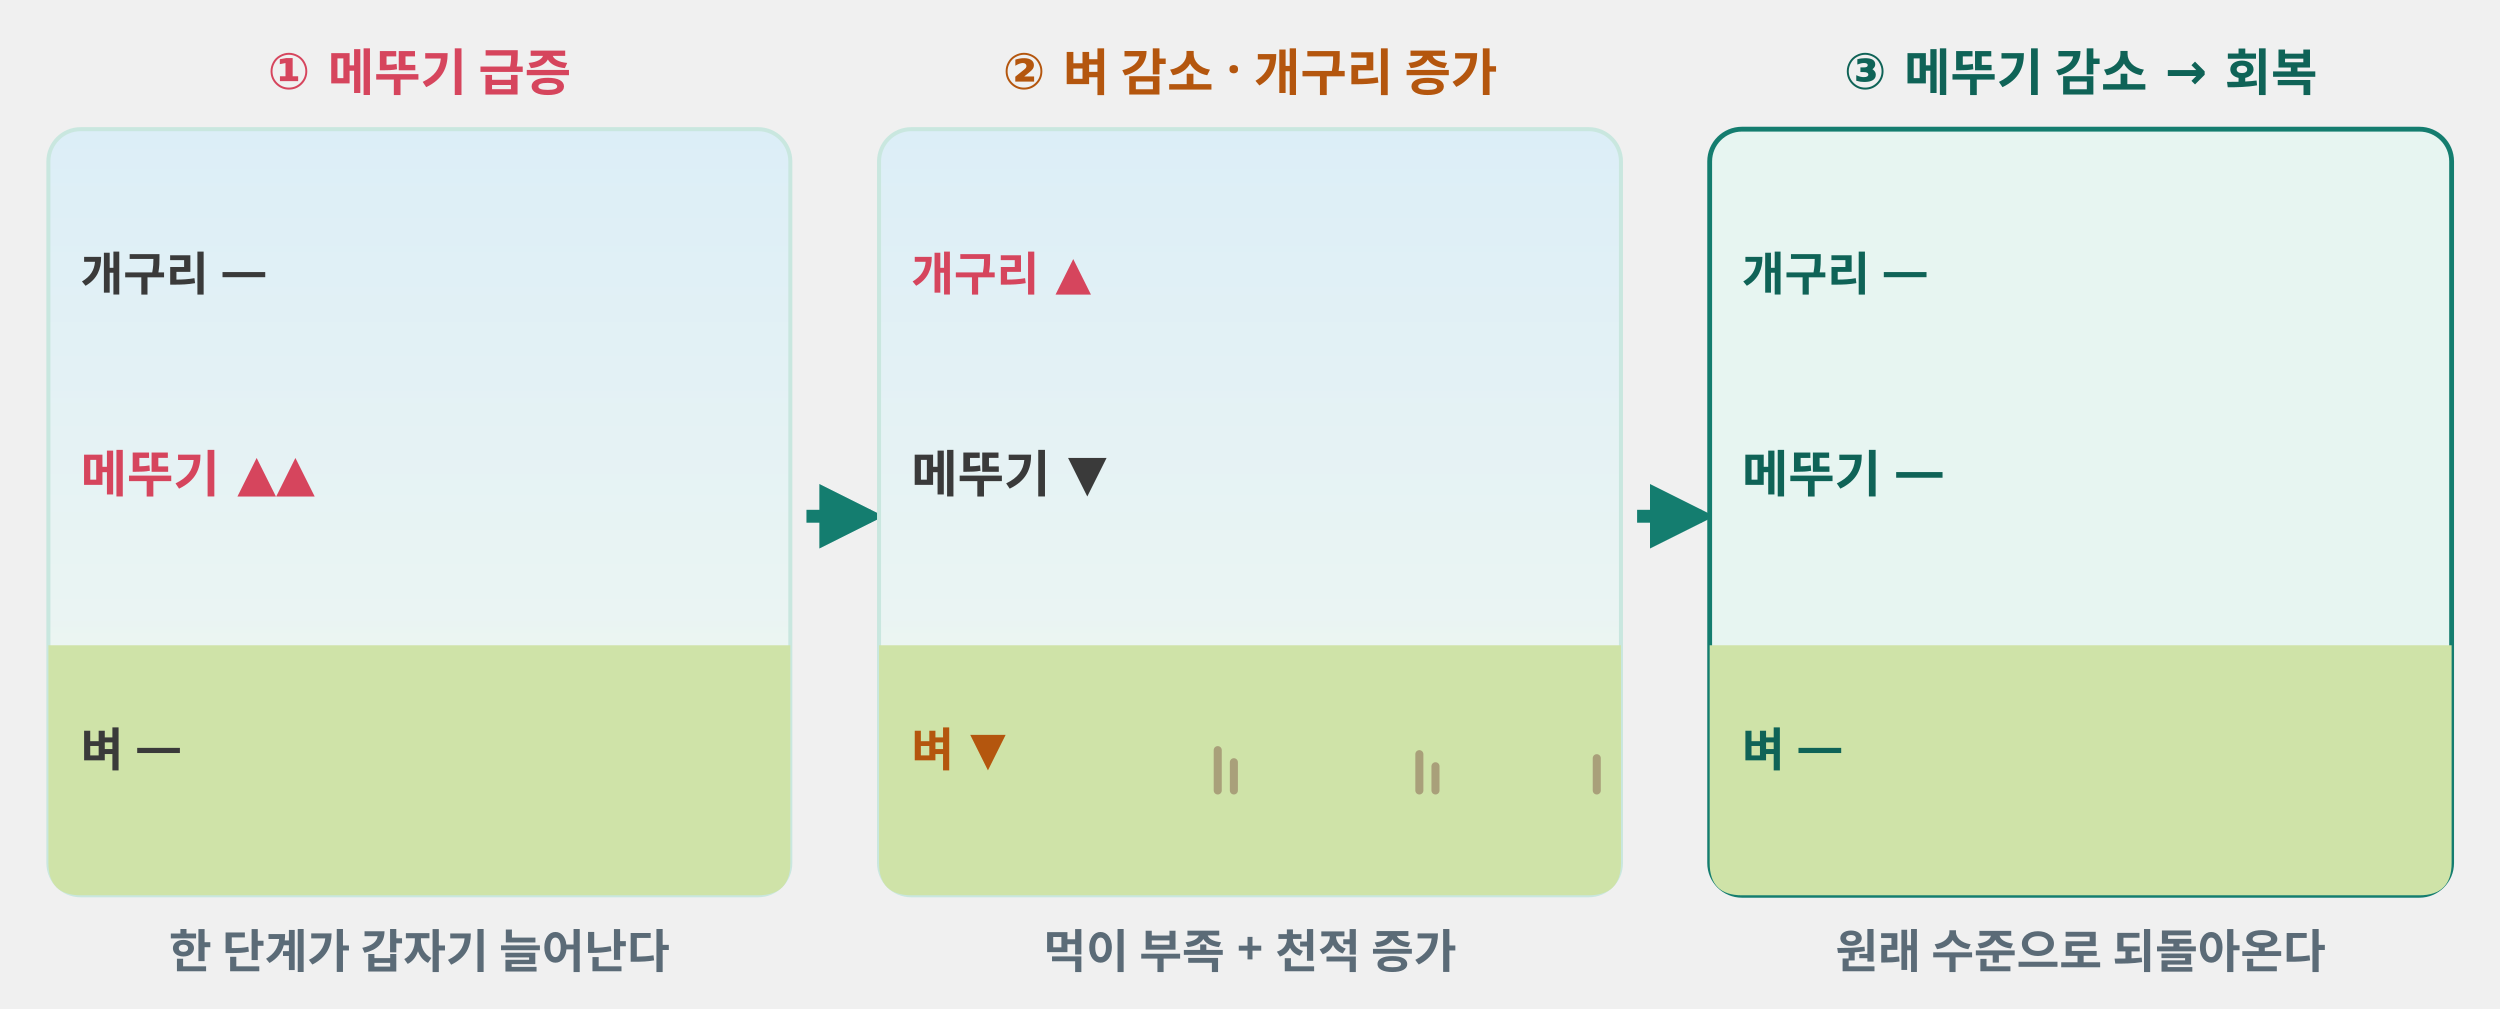
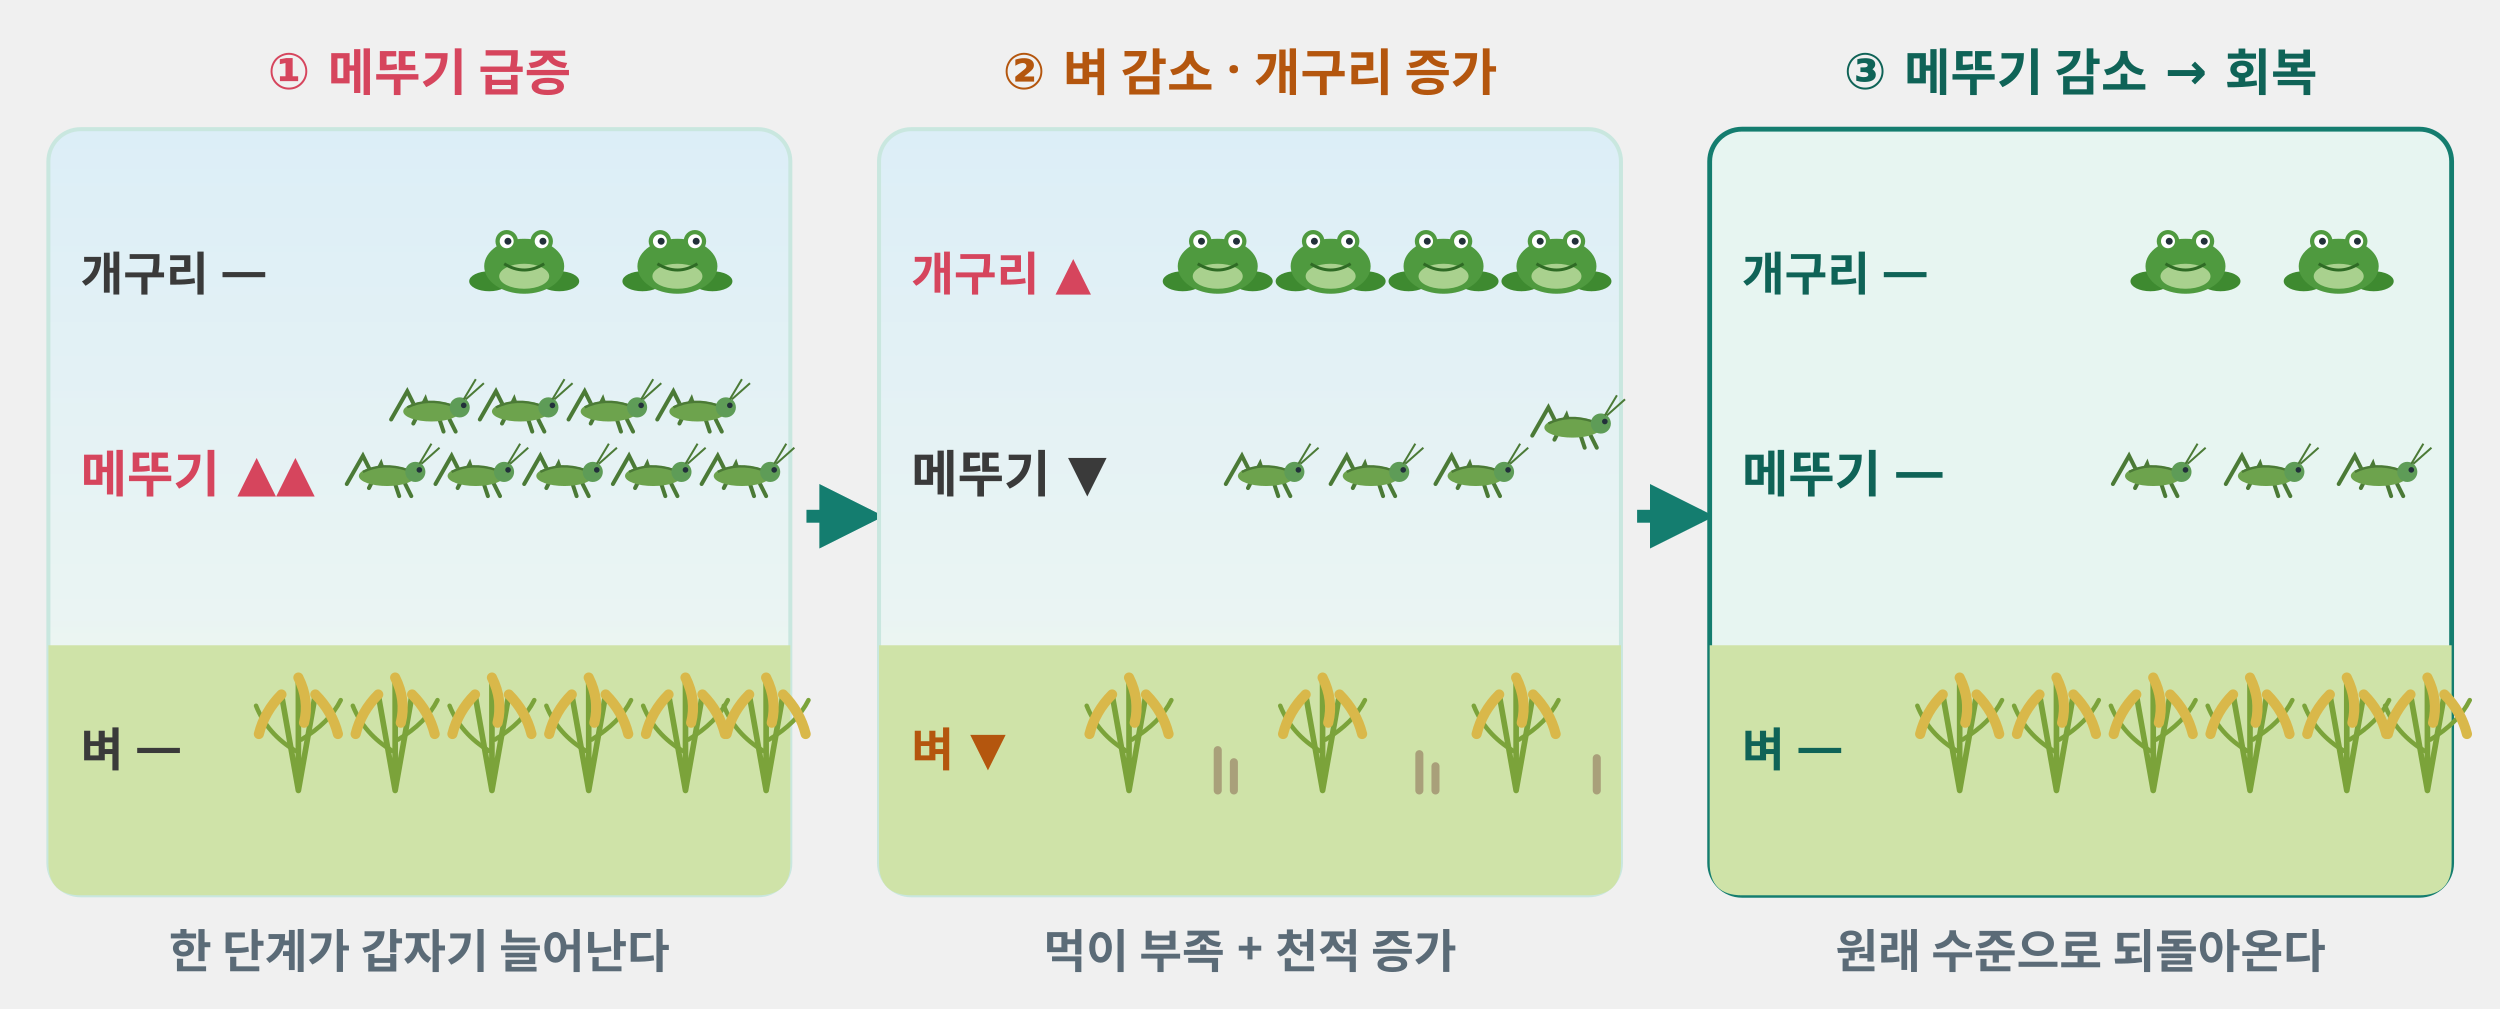
<svg width="600" height="242" viewBox="0 0 620 250" font-family="PC Sans">
  <defs>
    <marker id="arrBig-2202-03" markerWidth="5" markerHeight="5" refX="4" refY="2.5" orient="auto">
      <path d="M0,0 L5,2.5 L0,5 Z" fill="#147D6F" />
    </marker>
+     <g id="sy-frog-2202-03">
+       <ellipse cx="-14" cy="6" rx="8" ry="4" fill="#3E8A30" />
+       <ellipse cx="14" cy="6" rx="8" ry="4" fill="#3E8A30" />
+       <ellipse rx="16" ry="11" fill="#4F9A3F" />
+       <ellipse cy="4" rx="10" ry="5" fill="#A9D18E" />
+       <circle cx="-7" cy="-10" r="4.5" fill="#4F9A3F" />
+       <circle cx="7" cy="-10" r="4.5" fill="#4F9A3F" />
+       <circle cx="-7" cy="-10" r="2.8" fill="#fff" />
+       <circle cx="7" cy="-10" r="2.8" fill="#fff" />
+       <circle cx="-6.5" cy="-10" r="1.4" fill="#22303A" />
+       <circle cx="7.5" cy="-10" r="1.4" fill="#22303A" />
+       <path d="M-8,-1 q8,5 16,0" stroke="#2F6B25" stroke-width="1.2" fill="none" />
+     </g>
+     <g id="sy-hopper-2202-03">
+       <path d="M-6,2 L-12,-10 L-20,4 M0,3 L-3,-6 L-9,6 M4,4 l2,6 M9,4 l3,6" stroke="#4B7A36" stroke-width="2" fill="none" stroke-linecap="round" />
+       <ellipse rx="14" ry="5" fill="#6DA34D" />
+       <path d="M-12,-2 q10,-5 22,-1" stroke="#4B7A36" stroke-width="1.2" fill="none" />
+       <circle cx="14" cy="-2" r="5" fill="#5E9C57" />
+       <circle cx="16" cy="-3" r="1.4" fill="#22303A" />
+       <path d="M17,-6 l9,-8 M16,-6 l6,-10" stroke="#4B7A36" stroke-width="1" fill="none" />
+     </g>
+     <g id="sy-rice-2202-03">
+       <path d="M0,0 L-6,-34 M0,0 L0,-40 M0,0 L6,-34" stroke="#7BA33A" stroke-width="2" fill="none" stroke-linecap="round" />
+       <path d="M-1,-14 q-10,-6 -14,-16 M1,-18 q10,-6 14,-14" stroke="#7BA33A" stroke-width="1.6" fill="none" stroke-linecap="round" />
+       <path d="M-6,-34 q-6,6 -8,14 M0,-40 q4,8 2,16 M6,-34 q6,6 8,14" stroke="#D9B84A" stroke-width="3.6" fill="none" stroke-linecap="round" />
+     </g>
  </defs>
  <defs>
    <linearGradient id="sky3-2202-03" x1="0" y1="0" x2="0" y2="1">
      <stop offset="0" stop-color="#DCEEF7" />
      <stop offset="1" stop-color="#F2F8F0" />
    </linearGradient>
  </defs>
  <g font-weight="800">
    <g transform="translate(12,0)">
      <text x="92" y="22" text-anchor="middle" font-size="12.5" fill="#D6455D">① 메뚜기 급증</text>
      <rect x="0" y="32" width="184" height="190" rx="8" fill="url(#sky3-2202-03)" stroke="#C9E7DF" stroke-width="1" />
      <path d="M0,160 h184 v54 q0,8 -8,8 h-168 q-8,0 -8,-8 z" fill="#CFE3A8" />
      <g font-size="11.5" fill="#3A3A3A">
        <text x="8" y="72">개구리 —</text>
        <text x="8" y="122" fill="#D6455D" font-size="12.5">메뚜기 ▲▲</text>
        <text x="8" y="190">벼 —</text>
      </g>
-       <use href="#sy-frog" transform="translate(118,66) scale(0.62)" />
-       <use href="#sy-frog" transform="translate(156,66) scale(0.62)" />
+       <use href="#sy-frog-2202-03" transform="translate(118,66) scale(0.62)" />
+       <use href="#sy-frog-2202-03" transform="translate(156,66) scale(0.62)" />
      <g transform="translate(0,118)">
-         <use href="#sy-hopper" transform="translate(84,0) scale(0.5)" />
-         <use href="#sy-hopper" transform="translate(106,0) scale(0.5)" />
-         <use href="#sy-hopper" transform="translate(128,0) scale(0.5)" />
-         <use href="#sy-hopper" transform="translate(150,0) scale(0.5)" />
-         <use href="#sy-hopper" transform="translate(172,0) scale(0.5)" />
-         <use href="#sy-hopper" transform="translate(95,-16) scale(0.5)" />
-         <use href="#sy-hopper" transform="translate(117,-16) scale(0.5)" />
-         <use href="#sy-hopper" transform="translate(139,-16) scale(0.5)" />
-         <use href="#sy-hopper" transform="translate(161,-16) scale(0.5)" />
+         <use href="#sy-hopper-2202-03" transform="translate(84,0) scale(0.5)" />
+         <use href="#sy-hopper-2202-03" transform="translate(106,0) scale(0.5)" />
+         <use href="#sy-hopper-2202-03" transform="translate(128,0) scale(0.5)" />
+         <use href="#sy-hopper-2202-03" transform="translate(150,0) scale(0.5)" />
+         <use href="#sy-hopper-2202-03" transform="translate(172,0) scale(0.5)" />
+         <use href="#sy-hopper-2202-03" transform="translate(95,-16) scale(0.5)" />
+         <use href="#sy-hopper-2202-03" transform="translate(117,-16) scale(0.5)" />
+         <use href="#sy-hopper-2202-03" transform="translate(139,-16) scale(0.5)" />
+         <use href="#sy-hopper-2202-03" transform="translate(161,-16) scale(0.5)" />
      </g>
      <g transform="translate(0,196)">
-         <use href="#sy-rice" transform="translate(62,0) scale(0.7)" />
-         <use href="#sy-rice" transform="translate(86,0) scale(0.7)" />
-         <use href="#sy-rice" transform="translate(110,0) scale(0.7)" />
-         <use href="#sy-rice" transform="translate(134,0) scale(0.7)" />
-         <use href="#sy-rice" transform="translate(158,0) scale(0.7)" />
-         <use href="#sy-rice" transform="translate(178,0) scale(0.7)" />
+         <use href="#sy-rice-2202-03" transform="translate(62,0) scale(0.7)" />
+         <use href="#sy-rice-2202-03" transform="translate(86,0) scale(0.7)" />
+         <use href="#sy-rice-2202-03" transform="translate(110,0) scale(0.7)" />
+         <use href="#sy-rice-2202-03" transform="translate(134,0) scale(0.7)" />
+         <use href="#sy-rice-2202-03" transform="translate(158,0) scale(0.7)" />
+         <use href="#sy-rice-2202-03" transform="translate(178,0) scale(0.7)" />
      </g>
      <text x="92" y="240" text-anchor="middle" font-size="11.5" fill="#5B6B77">한 단계가 갑자기 늘어난다</text>
    </g>
    <line x1="200" y1="128" x2="216" y2="128" stroke="#147D6F" stroke-width="3.2" marker-end="url(#arrBig-2202-03)" />
    <g transform="translate(218,0)">
      <text x="92" y="22" text-anchor="middle" font-size="12.5" fill="#B4560E">② 벼 감소 · 개구리 증가</text>
      <rect x="0" y="32" width="184" height="190" rx="8" fill="url(#sky3-2202-03)" stroke="#C9E7DF" stroke-width="1" />
      <path d="M0,160 h184 v54 q0,8 -8,8 h-168 q-8,0 -8,-8 z" fill="#CFE3A8" />
      <g font-size="11.5" fill="#3A3A3A">
        <text x="8" y="72" fill="#D6455D">개구리 ▲</text>
        <text x="8" y="122" font-size="12.5">메뚜기 ▼</text>
        <text x="8" y="190" fill="#B4560E">벼 ▼</text>
      </g>
-       <use href="#sy-frog" transform="translate(84,66) scale(0.62)" />
-       <use href="#sy-frog" transform="translate(112,66) scale(0.62)" />
-       <use href="#sy-frog" transform="translate(140,66) scale(0.62)" />
-       <use href="#sy-frog" transform="translate(168,66) scale(0.62)" />
+       <use href="#sy-frog-2202-03" transform="translate(84,66) scale(0.62)" />
+       <use href="#sy-frog-2202-03" transform="translate(112,66) scale(0.62)" />
+       <use href="#sy-frog-2202-03" transform="translate(140,66) scale(0.62)" />
+       <use href="#sy-frog-2202-03" transform="translate(168,66) scale(0.62)" />
      <g transform="translate(0,118)">
-         <use href="#sy-hopper" transform="translate(96,0) scale(0.5)" />
-         <use href="#sy-hopper" transform="translate(122,0) scale(0.5)" />
-         <use href="#sy-hopper" transform="translate(148,0) scale(0.5)" />
-         <use href="#sy-hopper" transform="translate(172,-12) scale(0.5)" />
+         <use href="#sy-hopper-2202-03" transform="translate(96,0) scale(0.5)" />
+         <use href="#sy-hopper-2202-03" transform="translate(122,0) scale(0.5)" />
+         <use href="#sy-hopper-2202-03" transform="translate(148,0) scale(0.5)" />
+         <use href="#sy-hopper-2202-03" transform="translate(172,-12) scale(0.5)" />
      </g>
      <g transform="translate(0,196)">
-         <use href="#sy-rice" transform="translate(62,0) scale(0.7)" />
-         <use href="#sy-rice" transform="translate(110,0) scale(0.7)" />
-         <use href="#sy-rice" transform="translate(158,0) scale(0.7)" />
+         <use href="#sy-rice-2202-03" transform="translate(62,0) scale(0.7)" />
+         <use href="#sy-rice-2202-03" transform="translate(110,0) scale(0.7)" />
+         <use href="#sy-rice-2202-03" transform="translate(158,0) scale(0.7)" />
        <path d="M84,0 l0,-10 M88,0 l0,-7 M134,0 l0,-9 M138,0 l0,-6 M178,0 l0,-8" stroke="#A9A07A" stroke-width="2" stroke-linecap="round" />
      </g>
      <text x="92" y="240" text-anchor="middle" font-size="11.5" fill="#5B6B77">먹이 부족 + 천적 증가</text>
    </g>
    <line x1="406" y1="128" x2="422" y2="128" stroke="#147D6F" stroke-width="3.2" marker-end="url(#arrBig-2202-03)" />
    <g transform="translate(424,0)">
      <text x="92" y="22" text-anchor="middle" font-size="12.5" fill="#0F6357">③ 메뚜기 감소 → 회복</text>
      <rect x="0" y="32" width="184" height="190" rx="8" fill="#E7F5F1" stroke="#147D6F" stroke-width="1.2" />
      <path d="M0,160 h184 v54 q0,8 -8,8 h-168 q-8,0 -8,-8 z" fill="#CFE3A8" />
      <g font-size="11.5" fill="#0F6357">
        <text x="8" y="72">개구리 —</text>
        <text x="8" y="122" font-size="12.5">메뚜기 —</text>
        <text x="8" y="190">벼 —</text>
      </g>
-       <use href="#sy-frog" transform="translate(118,66) scale(0.62)" />
-       <use href="#sy-frog" transform="translate(156,66) scale(0.62)" />
+       <use href="#sy-frog-2202-03" transform="translate(118,66) scale(0.62)" />
+       <use href="#sy-frog-2202-03" transform="translate(156,66) scale(0.62)" />
      <g transform="translate(0,118)">
-         <use href="#sy-hopper" transform="translate(110,0) scale(0.5)" />
-         <use href="#sy-hopper" transform="translate(138,0) scale(0.5)" />
-         <use href="#sy-hopper" transform="translate(166,0) scale(0.5)" />
+         <use href="#sy-hopper-2202-03" transform="translate(110,0) scale(0.5)" />
+         <use href="#sy-hopper-2202-03" transform="translate(138,0) scale(0.5)" />
+         <use href="#sy-hopper-2202-03" transform="translate(166,0) scale(0.5)" />
      </g>
      <g transform="translate(0,196)">
-         <use href="#sy-rice" transform="translate(62,0) scale(0.7)" />
-         <use href="#sy-rice" transform="translate(86,0) scale(0.7)" />
-         <use href="#sy-rice" transform="translate(110,0) scale(0.7)" />
-         <use href="#sy-rice" transform="translate(134,0) scale(0.7)" />
-         <use href="#sy-rice" transform="translate(158,0) scale(0.7)" />
-         <use href="#sy-rice" transform="translate(178,0) scale(0.7)" />
+         <use href="#sy-rice-2202-03" transform="translate(62,0) scale(0.7)" />
+         <use href="#sy-rice-2202-03" transform="translate(86,0) scale(0.7)" />
+         <use href="#sy-rice-2202-03" transform="translate(110,0) scale(0.7)" />
+         <use href="#sy-rice-2202-03" transform="translate(134,0) scale(0.7)" />
+         <use href="#sy-rice-2202-03" transform="translate(158,0) scale(0.7)" />
+         <use href="#sy-rice-2202-03" transform="translate(178,0) scale(0.7)" />
      </g>
      <text x="92" y="240" text-anchor="middle" font-size="11.5" fill="#5B6B77">원래 수준으로 되돌아온다</text>
    </g>
  </g>
</svg>
